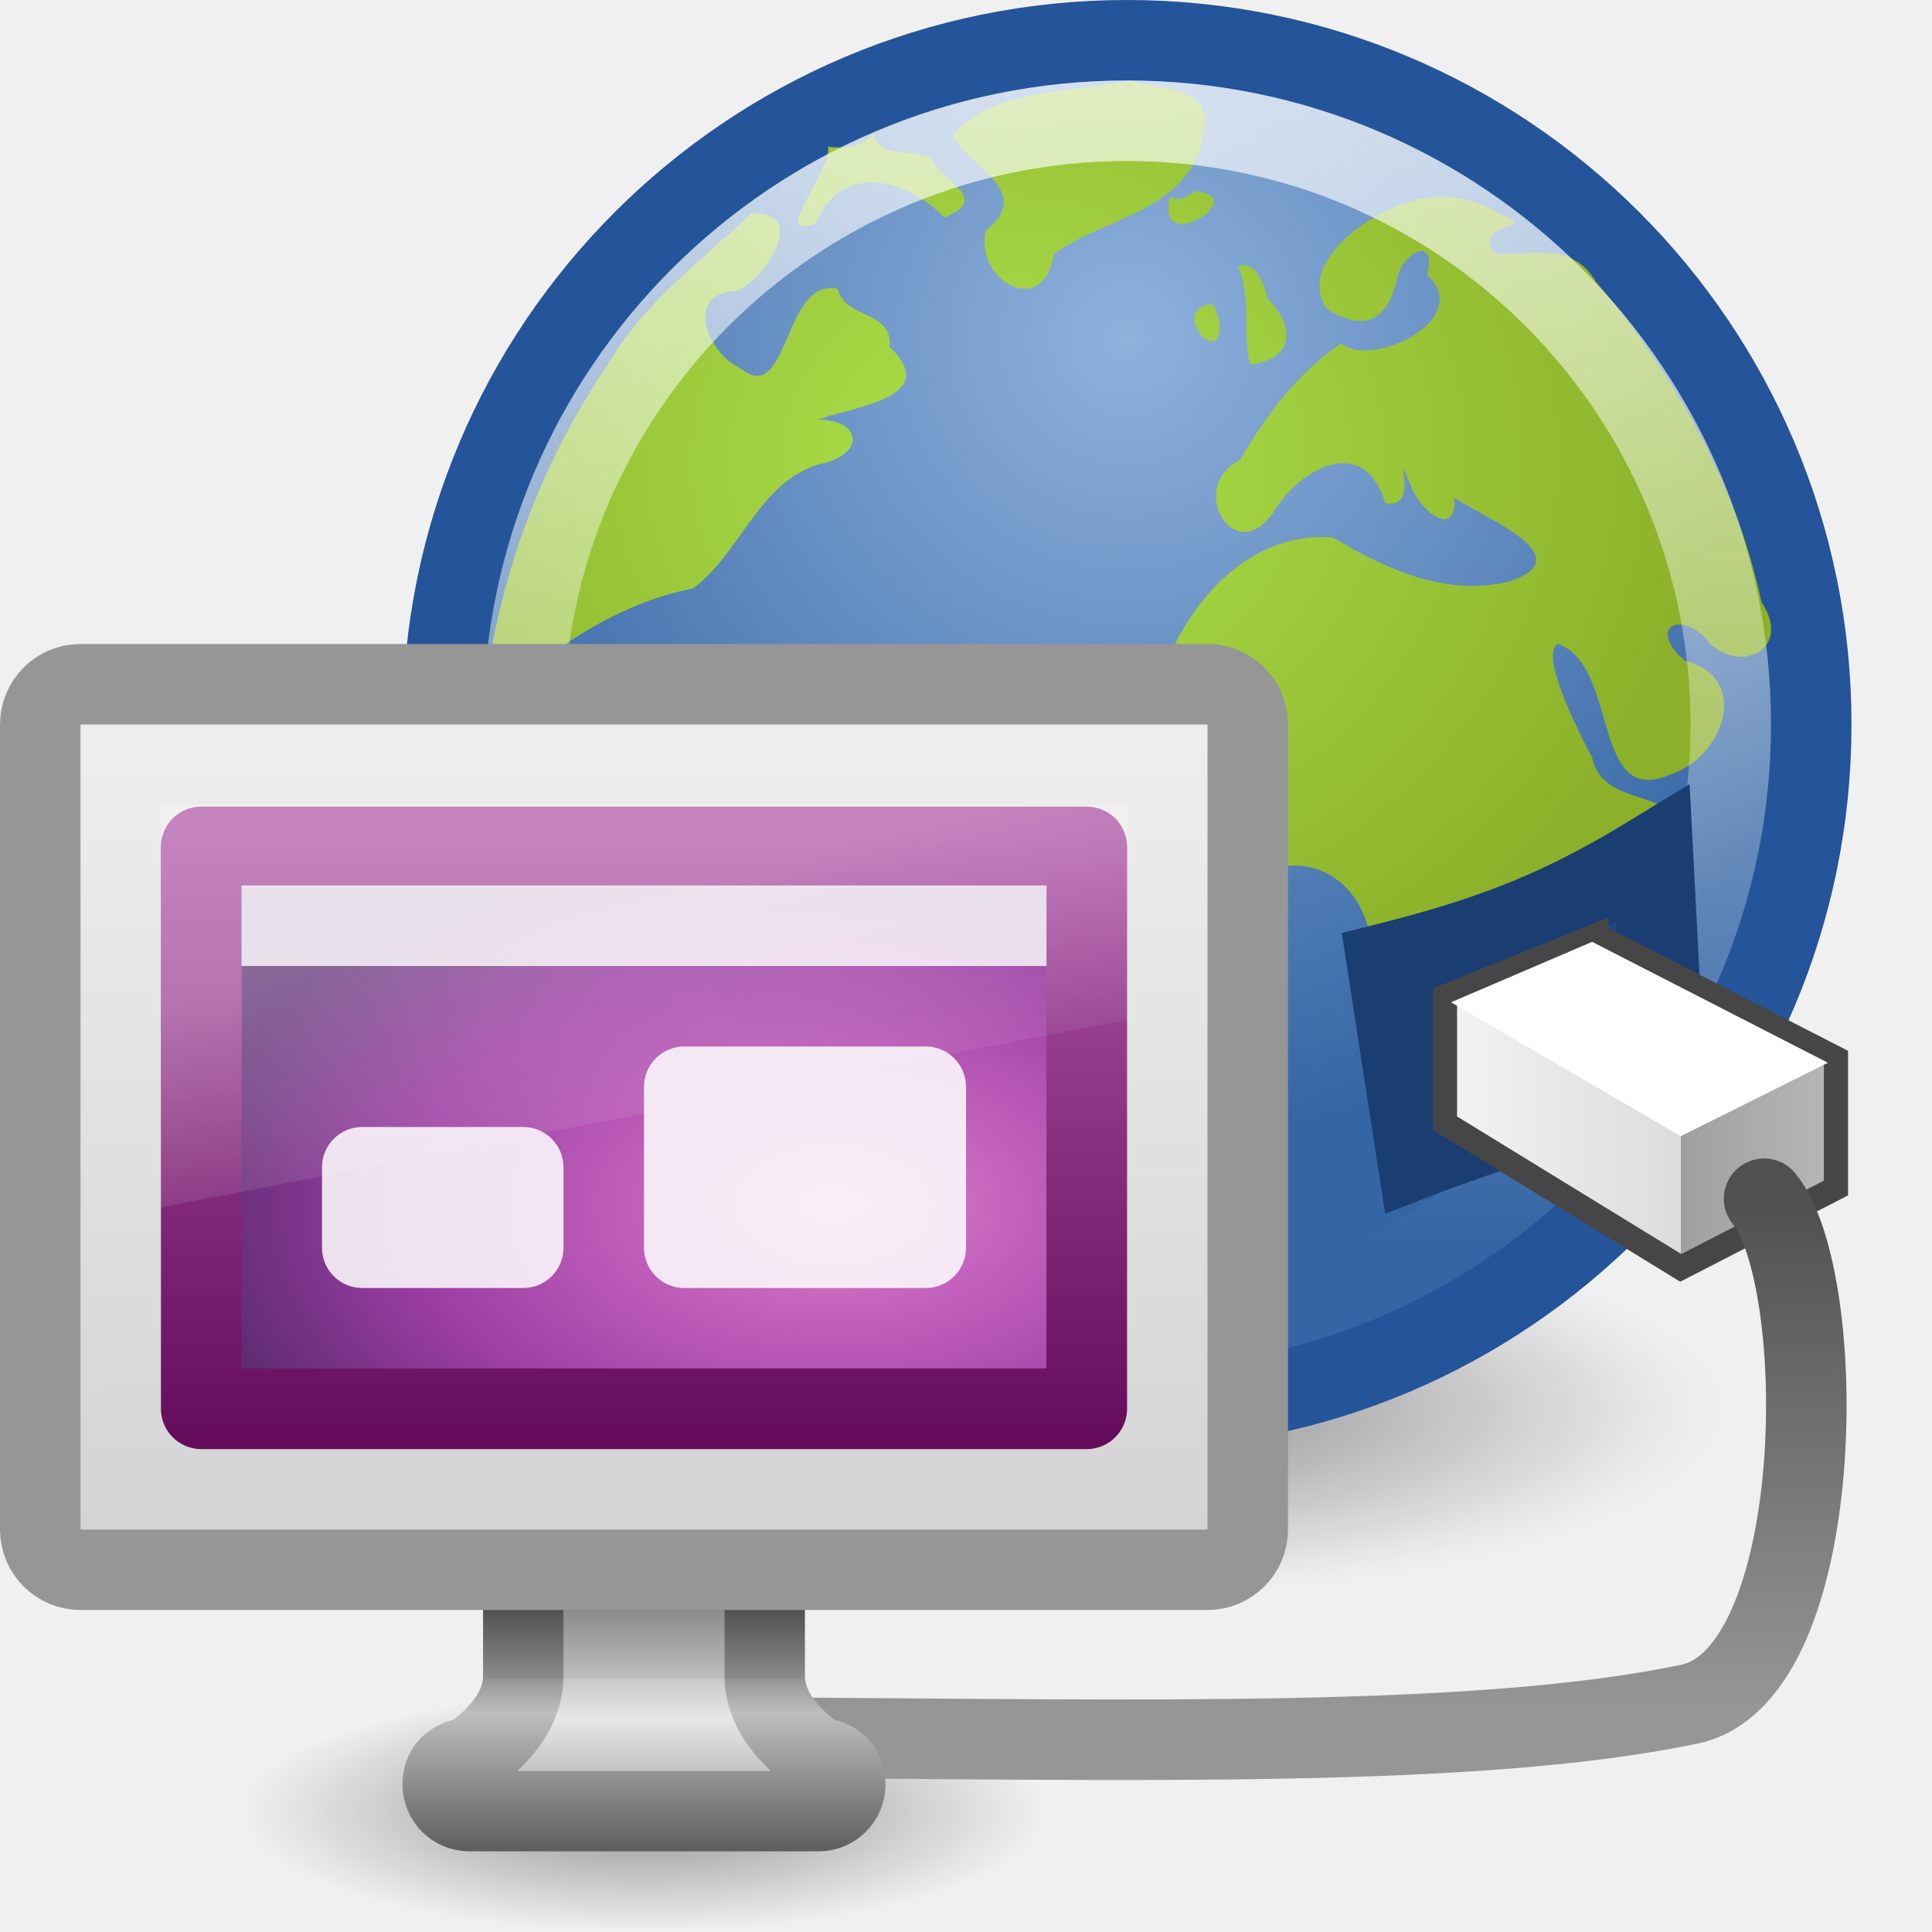
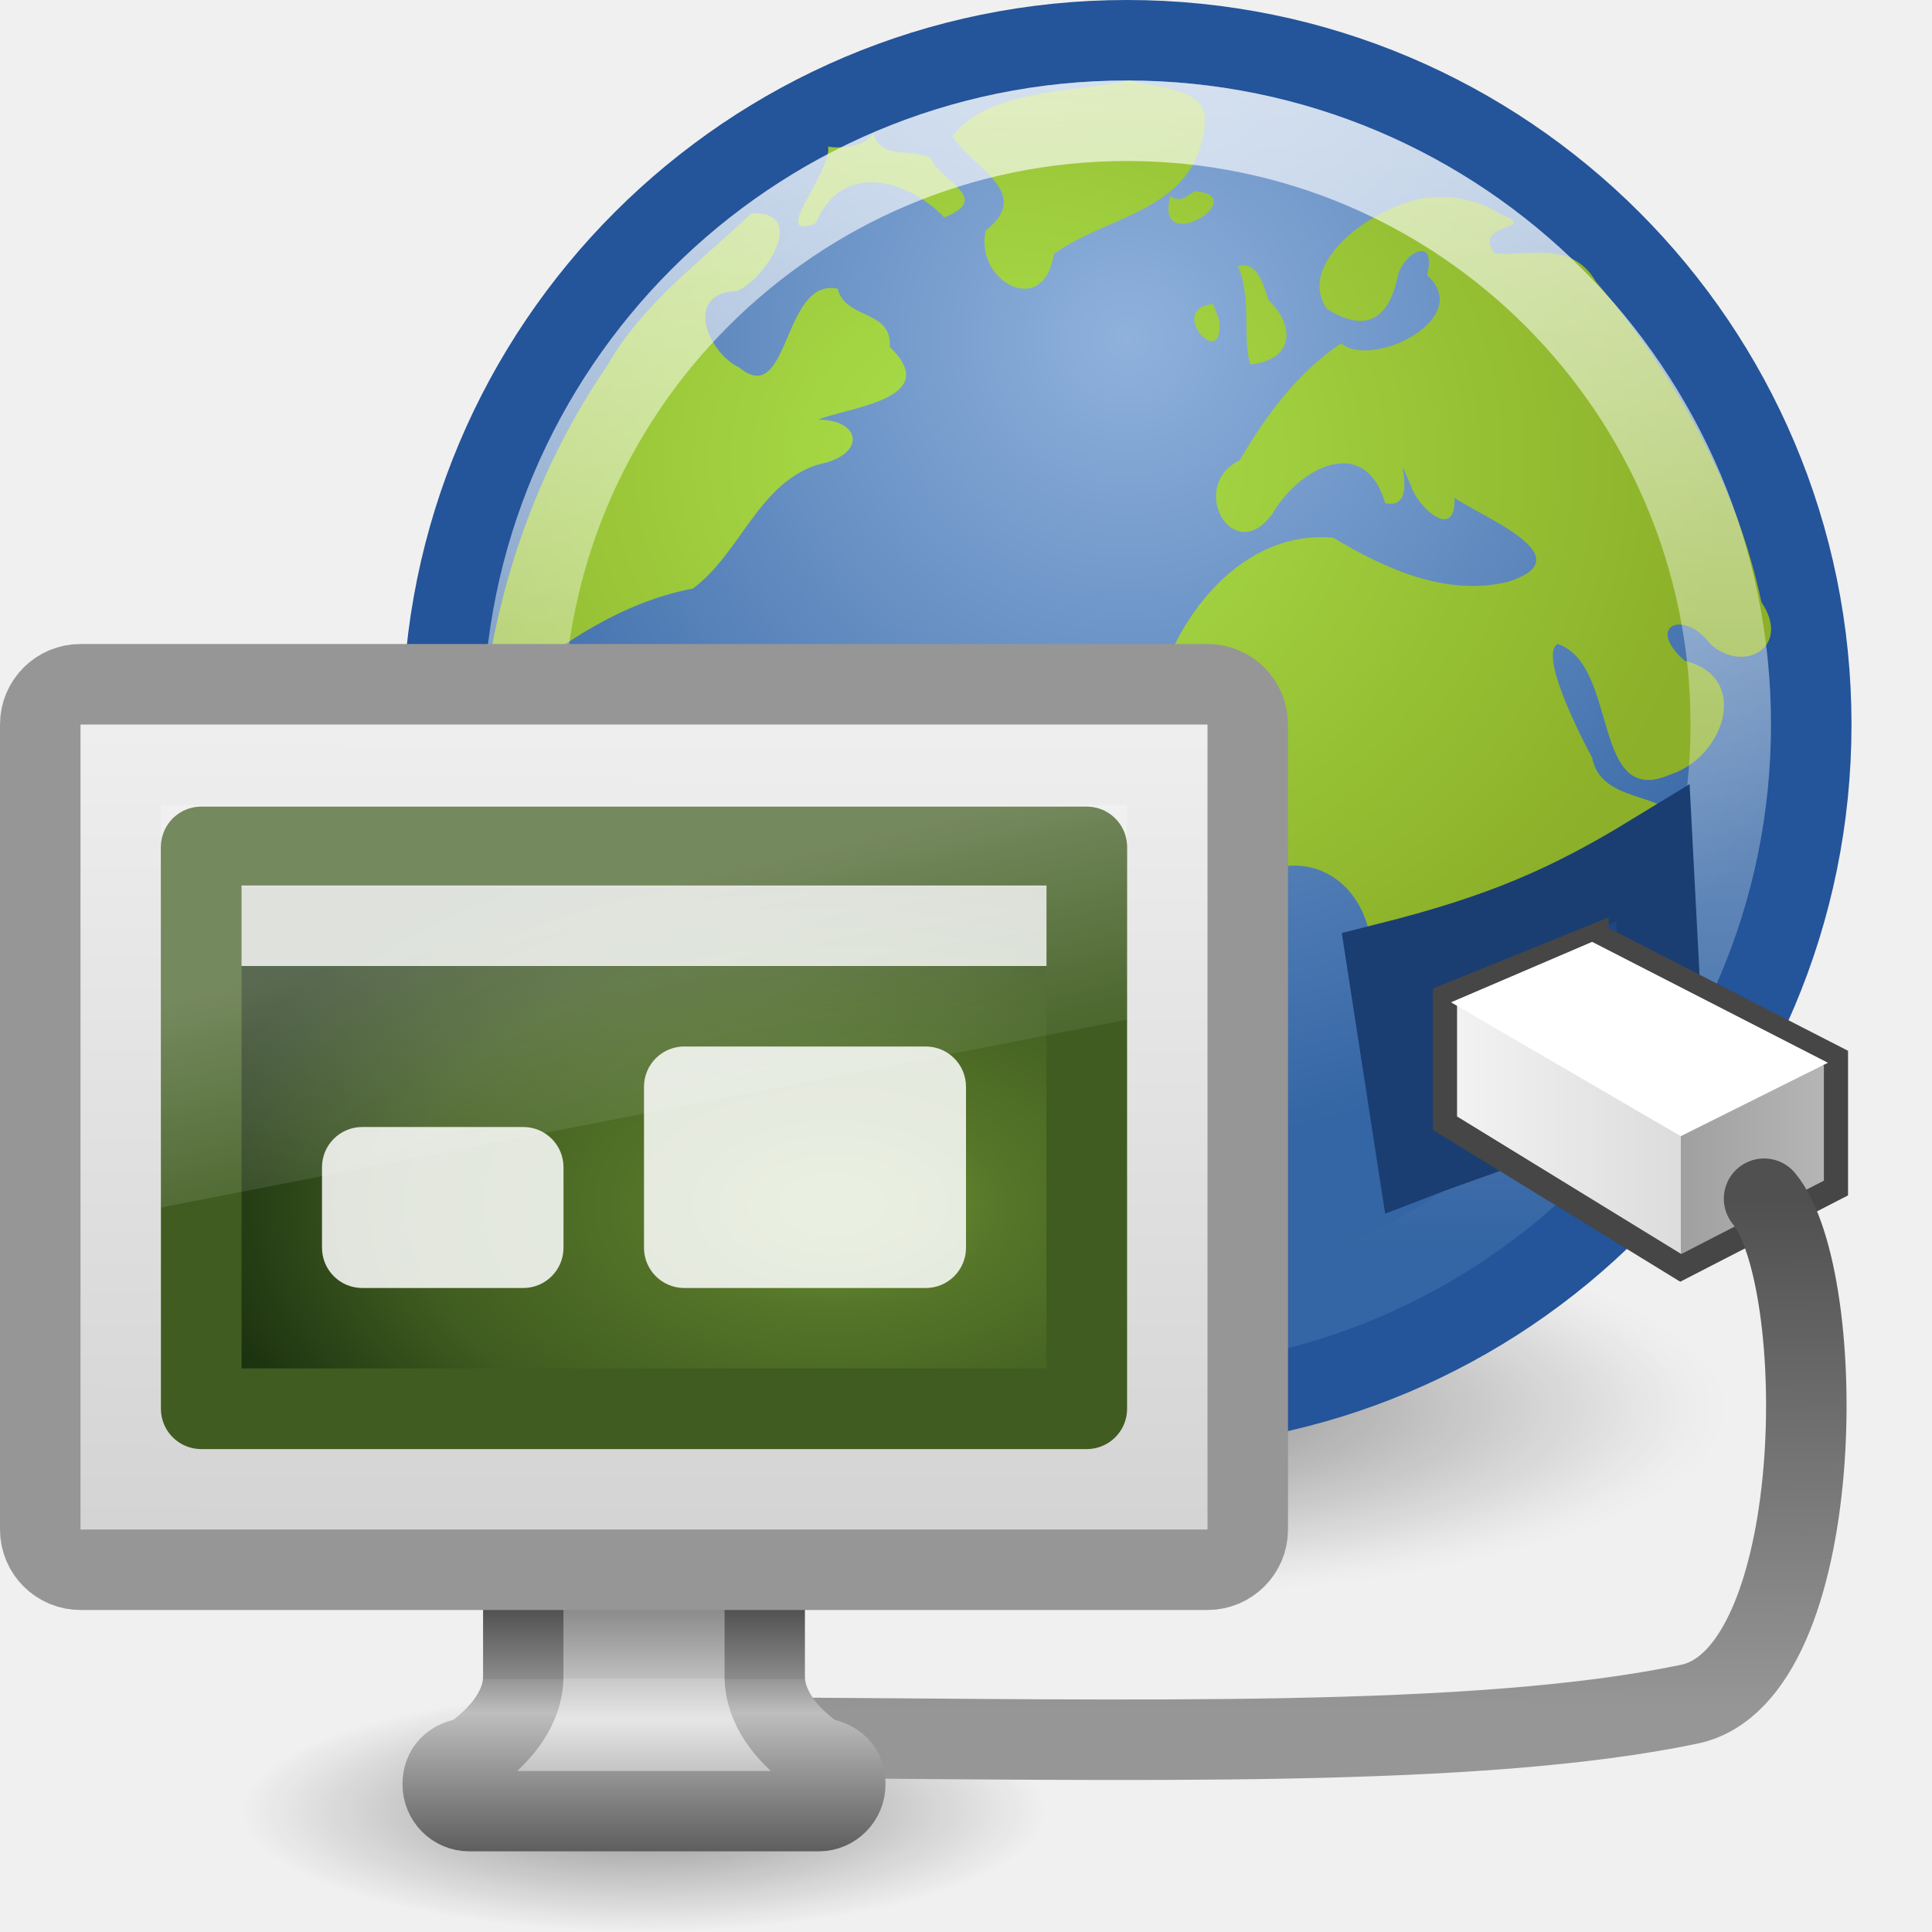
- <svg xmlns="http://www.w3.org/2000/svg" xmlns:xlink="http://www.w3.org/1999/xlink" version="1.1" width="24" height="24" id="svg7324">
+ <svg xmlns="http://www.w3.org/2000/svg" xmlns:xlink="http://www.w3.org/1999/xlink" id="svg7324" height="24" width="24" version="1.1">
  <defs id="defs7326">
-     <linearGradient id="linearGradient3256">
-       <stop id="stop3258" style="stop-color:#787878;stop-opacity:1" offset="0" />
-       <stop id="stop3260" style="stop-color:#bebebe;stop-opacity:1" offset="0.344" />
-       <stop id="stop3262" style="stop-color:#c8c8c8;stop-opacity:1" offset="0.344" />
-       <stop id="stop3264" style="stop-color:#e6e6e6;stop-opacity:1" offset="0.49" />
-       <stop id="stop3266" style="stop-color:#8c8c8c;stop-opacity:1" offset="1" />
+     <filter id="filter14190" color-interpolation-filters="sRGB">
+       <feGaussianBlur id="feGaussianBlur14192" stdDeviation="0.789" />
+     </filter>
+     <linearGradient id="linearGradient10691">
+       <stop id="stop10693" offset="0" />
+       <stop id="stop10695" style="stop-opacity:0" offset="1" />
    </linearGradient>
-     <linearGradient id="linearGradient3244">
-       <stop id="stop3246" style="stop-color:#3c3c3c;stop-opacity:1" offset="0" />
-       <stop id="stop3248" style="stop-color:#8c8c8c;stop-opacity:1" offset="0.348" />
-       <stop id="stop3250" style="stop-color:#969696;stop-opacity:1" offset="0.348" />
-       <stop id="stop3252" style="stop-color:#bebebe;stop-opacity:1" offset="0.473" />
-       <stop id="stop3254" style="stop-color:#5a5a5a;stop-opacity:1" offset="1" />
+     <radialGradient id="radialGradient4496" gradientUnits="userSpaceOnUse" cy="11.03" cx="26.443" gradientTransform="matrix(1.0126 -.012111 .01021 .81157 -.15403 3.7384)" r="15.5">
+       <stop id="stop8920" style="stop-color:#abe14b" offset="0" />
+       <stop id="stop8922" style="stop-color:#8cb029" offset="1" />
+     </radialGradient>
+     <linearGradient id="linearGradient2951" y2="29.439" gradientUnits="userSpaceOnUse" x2="46.164" gradientTransform="matrix(.49204 0 0 .52094 .099661 -.42134)" y1="41.508" x1="46.224">
+       <stop id="stop3698" style="stop-color:#969696" offset="0" />
+       <stop id="stop3700" style="stop-color:#505050" offset="1" />
    </linearGradient>
-     <linearGradient id="linearGradient3696">
-       <stop id="stop3698" style="stop-color:#969696;stop-opacity:1" offset="0" />
-       <stop id="stop3700" style="stop-color:#505050;stop-opacity:1" offset="1" />
+     <linearGradient id="linearGradient2954" y2="29.457" gradientUnits="userSpaceOnUse" x2="147.19" gradientTransform="matrix(.51755 0 0 .53807 -52.797 -1.6287)" y1="29.457" x1="136.31">
+       <stop id="stop3857" style="stop-color:#f5f5f5" offset="0" />
+       <stop id="stop3859" style="stop-color:#dcdcdc" offset=".556" />
+       <stop id="stop3861" style="stop-color:#a0a0a0" offset=".556" />
+       <stop id="stop3863" style="stop-color:#bebebe" offset="1" />
    </linearGradient>
-     <linearGradient id="linearGradient3855">
-       <stop id="stop3857" style="stop-color:#f5f5f5;stop-opacity:1" offset="0" />
-       <stop id="stop3859" style="stop-color:#dcdcdc;stop-opacity:1" offset="0.556" />
-       <stop id="stop3861" style="stop-color:#a0a0a0;stop-opacity:1" offset="0.556" />
-       <stop id="stop3863" style="stop-color:#bebebe;stop-opacity:1" offset="1" />
+     <linearGradient id="linearGradient2963" y2="31.525" gradientUnits="userSpaceOnUse" x2="29.5" gradientTransform="matrix(0.5 0 0 0.5 -0.75 -0.25)" y1="-1.773" x1="29.5">
+       <stop id="stop6604" style="stop-color:#fff" offset="0" />
+       <stop id="stop6606" style="stop-color:#fff;stop-opacity:0" offset="1" />
    </linearGradient>
-     <linearGradient id="linearGradient8918">
-       <stop id="stop8920" style="stop-color:#abe14b;stop-opacity:1" offset="0" />
-       <stop id="stop8922" style="stop-color:#8cb029;stop-opacity:1" offset="1" />
+     <radialGradient id="radialGradient2971" gradientUnits="userSpaceOnUse" cy="-8.726" cx="62.2" gradientTransform="matrix(1.0308 0 0 1.0308 -50.114 13.205)" r="9.755">
+       <stop id="stop8649" style="stop-color:#8fb1dc" offset="0" />
+       <stop id="stop8651" style="stop-color:#3465a4" offset="1" />
+     </radialGradient>
+     <radialGradient id="radialGradient2974" xlink:href="#linearGradient10691" gradientUnits="userSpaceOnUse" cy="31.564" cx="16.537" r="16.336" />
+     <radialGradient id="radialGradient2890" xlink:href="#linearGradient10691" gradientUnits="userSpaceOnUse" cy="73.616" cx="6.703" gradientTransform="matrix(.69171 0 0 .20751 3.3636 7.2237)" r="7.228" />
+     <linearGradient id="linearGradient2892" y2="96.245" gradientUnits="userSpaceOnUse" x2="321.58" gradientTransform="matrix(.29313 0 0 .33348 -85.812 -9.0129)" y1="86.05" x1="321.58">
+       <stop id="stop3258" style="stop-color:#787878" offset="0" />
+       <stop id="stop3260" style="stop-color:#bebebe" offset=".344" />
+       <stop id="stop3262" style="stop-color:#c8c8c8" offset=".344" />
+       <stop id="stop3264" style="stop-color:#e6e6e6" offset=".49" />
+       <stop id="stop3266" style="stop-color:#8c8c8c" offset="1" />
    </linearGradient>
-     <filter color-interpolation-filters="sRGB" id="filter14190">
-       <feGaussianBlur stdDeviation="0.789" id="feGaussianBlur14192" />
-     </filter>
-     <linearGradient id="linearGradient6602">
-       <stop id="stop6604" style="stop-color:white;stop-opacity:1" offset="0" />
-       <stop id="stop6606" style="stop-color:white;stop-opacity:0" offset="1" />
+     <linearGradient id="linearGradient2894" y2="40.186" gradientUnits="userSpaceOnUse" x2="22.452" gradientTransform="matrix(.29419 0 0 .33343 .93945 9.6634)" y1="30.05" x1="22.452">
+       <stop id="stop3246" style="stop-color:#3c3c3c" offset="0" />
+       <stop id="stop3248" style="stop-color:#8c8c8c" offset=".348" />
+       <stop id="stop3250" style="stop-color:#969696" offset=".348" />
+       <stop id="stop3252" style="stop-color:#bebebe" offset=".473" />
+       <stop id="stop3254" style="stop-color:#5a5a5a" offset="1" />
    </linearGradient>
-     <linearGradient id="linearGradient6592">
-       <stop id="stop6594" style="stop-color:white;stop-opacity:0.275" offset="0" />
-       <stop id="stop6596" style="stop-color:white;stop-opacity:0" offset="1" />
+     <linearGradient id="linearGradient2896" y2="31.983" gradientUnits="userSpaceOnUse" x2="20.104" gradientTransform="matrix(.31967 0 0 .35521 .32787 8.3167)" y1="-0" x1="20.147">
+       <stop id="stop6546" style="stop-color:#f0f0f0" offset="0" />
+       <stop id="stop6548" style="stop-color:#d2d2d2" offset="1" />
    </linearGradient>
-     <linearGradient id="linearGradient6544">
-       <stop id="stop6546" style="stop-color:#f0f0f0;stop-opacity:1" offset="0" />
-       <stop id="stop6548" style="stop-color:#d2d2d2;stop-opacity:1" offset="1" />
+     <linearGradient id="linearGradient2902" y2="19.812" gradientUnits="userSpaceOnUse" x2="15.25" gradientTransform="matrix(.28571 0 0 .33333 1.1428 9)" y1="8.438" x1="12.938">
+       <stop id="stop6594" style="stop-color:#fff;stop-opacity:.275" offset="0" />
+       <stop id="stop6596" style="stop-color:#fff;stop-opacity:0" offset="1" />
    </linearGradient>
-     <linearGradient id="linearGradient10691">
-       <stop id="stop10693" style="stop-color:black;stop-opacity:1" offset="0" />
-       <stop id="stop10695" style="stop-color:black;stop-opacity:0" offset="1" />
+     <radialGradient id="radialGradient2795" gradientUnits="userSpaceOnUse" cy="-2.064" cx="26.617" gradientTransform="matrix(0 -.20705 .34736 0 11.065 20.474)" r="23">
+       <stop id="stop2749" style="stop-color:#739D38" offset="0" />
+       <stop id="stop2751" style="stop-color:#567629" offset=".262" />
+       <stop id="stop2829" style="stop-color:#405C20" offset=".661" />
+       <stop id="stop2831" style="stop-color:#1C3210" offset="1" />
+     </radialGradient>
+     <linearGradient id="linearGradient2797" y2="2.877" gradientUnits="userSpaceOnUse" x2="10.014" gradientTransform="matrix(.23812 0 0 .17554 2.3744 9.9332)" y1="44.96" x1="10.014">
+       <stop id="stop2759" style="stop-color:#405C20" offset="0" />
+       <stop id="stop2761" style="stop-color:#405C20" offset="1" />
    </linearGradient>
-     <linearGradient id="linearGradient8647">
-       <stop id="stop8649" style="stop-color:#8fb1dc;stop-opacity:1" offset="0" />
-       <stop id="stop8651" style="stop-color:#3465a4;stop-opacity:1" offset="1" />
-     </linearGradient>
-     <radialGradient cx="26.443" cy="11.03" r="15.5" fx="26.443" fy="11.03" id="radialGradient4496" xlink:href="#linearGradient8918" gradientUnits="userSpaceOnUse" gradientTransform="matrix(1.012613,-0.01211102,0.01021048,0.8115686,-0.1540278,3.73838)" />
-     <linearGradient x1="46.224" y1="41.508" x2="46.164" y2="29.439" id="linearGradient2951" xlink:href="#linearGradient3696" gradientUnits="userSpaceOnUse" gradientTransform="matrix(0.4920432,0,0,0.5209395,0.09966063,-0.4213395)" />
-     <linearGradient x1="136.311" y1="29.457" x2="147.194" y2="29.457" id="linearGradient2954" xlink:href="#linearGradient3855" gradientUnits="userSpaceOnUse" gradientTransform="matrix(0.5175481,0,0,0.5380669,-52.79706,-1.62869)" />
-     <linearGradient x1="29.5" y1="-1.773" x2="29.5" y2="31.525" id="linearGradient2963" xlink:href="#linearGradient6602" gradientUnits="userSpaceOnUse" gradientTransform="matrix(0.5,0,0,0.5,-0.7499998,-0.2499998)" />
-     <radialGradient cx="62.2" cy="-8.726" r="9.755" fx="62.2" fy="-8.726" id="radialGradient2971" xlink:href="#linearGradient8647" gradientUnits="userSpaceOnUse" gradientTransform="matrix(1.030763,0,0,1.030763,-50.11386,13.20482)" />
-     <radialGradient cx="16.537" cy="31.564" r="16.336" fx="16.537" fy="31.564" id="radialGradient2974" xlink:href="#linearGradient10691" gradientUnits="userSpaceOnUse" />
-     <radialGradient cx="6.703" cy="73.616" r="7.228" fx="6.703" fy="73.616" id="radialGradient2890" xlink:href="#linearGradient10691" gradientUnits="userSpaceOnUse" gradientTransform="matrix(0.6917145,0,0,0.2075143,3.363635,7.223685)" />
-     <linearGradient x1="321.578" y1="86.05" x2="321.578" y2="96.245" id="linearGradient2892" xlink:href="#linearGradient3256" gradientUnits="userSpaceOnUse" gradientTransform="matrix(0.2931329,0,0,0.3334773,-85.81171,-9.012929)" />
-     <linearGradient x1="22.452" y1="30.05" x2="22.452" y2="40.186" id="linearGradient2894" xlink:href="#linearGradient3244" gradientUnits="userSpaceOnUse" gradientTransform="matrix(0.2941894,0,0,0.3334293,0.9394467,9.663393)" />
-     <linearGradient x1="20.147" y1="-0" x2="20.104" y2="31.983" id="linearGradient2896" xlink:href="#linearGradient6544" gradientUnits="userSpaceOnUse" gradientTransform="matrix(0.319668,0,0,0.35521,0.3278708,8.31673)" />
-     <linearGradient x1="12.938" y1="8.438" x2="15.25" y2="19.812" id="linearGradient2902" xlink:href="#linearGradient6592" gradientUnits="userSpaceOnUse" gradientTransform="matrix(0.2857143,0,0,0.3333333,1.142847,9)" />
-     <linearGradient y2="2.876" x2="10.014" y1="44.96" x1="10.014" gradientTransform="matrix(0.343456,0,0,0.245942,3.320615,12.67466)" gradientUnits="userSpaceOnUse" id="linearGradient3042" xlink:href="#linearGradient3332-412-419-652-471" />
-     <radialGradient r="23" fy="-2.064" fx="26.617" cy="-2.064" cx="26.617" gradientTransform="matrix(0,-0.2900922,0.5010276,0,15.85569,27.44342)" gradientUnits="userSpaceOnUse" id="radialGradient3040" xlink:href="#linearGradient3242-593-605-251-305" />
-     <linearGradient id="linearGradient3332-412-419-652-471">
-       <stop offset="0" style="stop-color:#650d5c;stop-opacity:1" id="stop2759" />
-       <stop offset="1" style="stop-color:#ad53a5;stop-opacity:1" id="stop2761" />
-     </linearGradient>
-     <linearGradient id="linearGradient3242-593-605-251-305">
-       <stop offset="0" style="stop-color:#d78ec1;stop-opacity:1" id="stop2749" />
-       <stop offset="0.262" style="stop-color:#c564be;stop-opacity:1" id="stop2751" />
-       <stop offset="0.661" style="stop-color:#9d3ea4;stop-opacity:1" id="stop2829" />
-       <stop offset="1" style="stop-color:#5e2c73;stop-opacity:1" id="stop2831" />
-     </linearGradient>
-     <radialGradient gradientTransform="matrix(0.8300574,0,0,0.2075143,6.436362,14.22368)" gradientUnits="userSpaceOnUse" xlink:href="#linearGradient10691" id="radialGradient2968" fy="73.616" fx="6.703" r="7.228" cy="73.616" cx="6.703" />
-     <linearGradient gradientTransform="matrix(0.4118245,0,0,0.5128207,2.116214,9.756886)" gradientUnits="userSpaceOnUse" xlink:href="#linearGradient3257" id="linearGradient2939" y2="40.186" x2="22.452" y1="30.05" x1="22.452" />
-     <linearGradient gradientTransform="matrix(0.4103456,0,0,0.5128945,-119.3234,-18.96766)" gradientUnits="userSpaceOnUse" xlink:href="#linearGradient3269" id="linearGradient2937" y2="96.245" x2="321.578" y1="86.05" x1="321.578" />
-     <linearGradient gradientTransform="matrix(0.4262248,0,0,0.4520862,1.270488,11.26702)" gradientUnits="userSpaceOnUse" xlink:href="#linearGradient6544" id="linearGradient2931" y2="31.983" x2="20.104" y1="-0" x1="20.147" />
-     <linearGradient gradientTransform="matrix(0.4047619,0,0,0.4666666,1.785714,11.43362)" gradientUnits="userSpaceOnUse" xlink:href="#linearGradient6592" id="linearGradient2915" y2="19.812" x2="15.25" y1="8.438" x1="12.938" />
-     <linearGradient id="linearGradient3257">
-       <stop offset="0" style="stop-color:#3c3c3c;stop-opacity:1" id="stop3259" />
-       <stop offset="0.348" style="stop-color:#8c8c8c;stop-opacity:1" id="stop3261" />
-       <stop offset="0.366" style="stop-color:#969696;stop-opacity:1" id="stop3263" />
-       <stop offset="0.494" style="stop-color:#bebebe;stop-opacity:1" id="stop3265" />
-       <stop offset="1" style="stop-color:#5a5a5a;stop-opacity:1" id="stop3267" />
-     </linearGradient>
-     <linearGradient id="linearGradient3269">
-       <stop offset="0" style="stop-color:#787878;stop-opacity:1" id="stop3271" />
-       <stop offset="0.344" style="stop-color:#bebebe;stop-opacity:1" id="stop3273" />
-       <stop offset="0.373" style="stop-color:#c8c8c8;stop-opacity:1" id="stop3275" />
-       <stop offset="0.49" style="stop-color:#e6e6e6;stop-opacity:1" id="stop3277" />
-       <stop offset="1" style="stop-color:#8c8c8c;stop-opacity:1" id="stop3279" />
-     </linearGradient>
-     <radialGradient xlink:href="#linearGradient10691" id="radialGradient2776" gradientUnits="userSpaceOnUse" cx="16.537" cy="31.564" fx="16.537" fy="31.564" r="16.336" />
-     <radialGradient xlink:href="#linearGradient8647" id="radialGradient2778" gradientUnits="userSpaceOnUse" gradientTransform="matrix(1.030763,0,0,1.030763,-50.11386,13.20482)" cx="62.2" cy="-8.726" fx="62.2" fy="-8.726" r="9.755" />
-     <radialGradient xlink:href="#linearGradient8918" id="radialGradient2780" gradientUnits="userSpaceOnUse" gradientTransform="matrix(1.012613,-1.211102e-2,1.021048e-2,0.8115686,-0.1540278,3.73838)" cx="26.443" cy="11.03" fx="26.443" fy="11.03" r="15.5" />
-     <linearGradient xlink:href="#linearGradient6602" id="linearGradient2782" gradientUnits="userSpaceOnUse" gradientTransform="matrix(0.5,0,0,0.5,-0.7499998,-0.2499998)" x1="29.5" y1="-1.773" x2="29.5" y2="31.525" />
-     <linearGradient xlink:href="#linearGradient3855" id="linearGradient2784" gradientUnits="userSpaceOnUse" gradientTransform="matrix(0.5175481,0,0,0.5380669,-52.79706,-1.62869)" x1="136.311" y1="29.457" x2="147.194" y2="29.457" />
-     <linearGradient xlink:href="#linearGradient3696" id="linearGradient2786" gradientUnits="userSpaceOnUse" gradientTransform="matrix(0.4920432,0,0,0.5209395,9.966063e-2,-0.4213395)" x1="46.224" y1="41.508" x2="46.164" y2="29.439" />
-     <linearGradient xlink:href="#linearGradient6592" id="linearGradient2789" gradientUnits="userSpaceOnUse" gradientTransform="matrix(0.4047619,0,0,0.4666666,-34.11077,6.206834)" x1="12.938" y1="8.438" x2="15.25" y2="19.812" />
-     <radialGradient xlink:href="#linearGradient3242-593-605-251-305" id="radialGradient2795" gradientUnits="userSpaceOnUse" gradientTransform="matrix(0,-0.207053,0.3473638,0,11.06505,20.47443)" cx="26.617" cy="-2.064" fx="26.617" fy="-2.064" r="23" />
-     <linearGradient xlink:href="#linearGradient3332-412-419-652-471" id="linearGradient2797" gradientUnits="userSpaceOnUse" gradientTransform="matrix(0.238119,0,0,0.1755409,2.374448,9.933242)" x1="10.014" y1="44.96" x2="10.014" y2="2.876" />
-     <linearGradient xlink:href="#linearGradient6544" id="linearGradient2800" gradientUnits="userSpaceOnUse" gradientTransform="matrix(0.4262248,0,0,0.4520862,-34.62599,6.040236)" x1="20.147" y1="-0" x2="20.104" y2="31.983" />
-     <linearGradient xlink:href="#linearGradient3269" id="linearGradient2803" gradientUnits="userSpaceOnUse" gradientTransform="matrix(0.4103456,0,0,0.5128945,-155.2199,-24.19445)" x1="321.578" y1="86.05" x2="321.578" y2="96.245" />
-     <linearGradient xlink:href="#linearGradient3257" id="linearGradient2805" gradientUnits="userSpaceOnUse" gradientTransform="matrix(0.4118245,0,0,0.5128207,-33.78027,4.530098)" x1="22.452" y1="30.05" x2="22.452" y2="40.186" />
-     <linearGradient xlink:href="#linearGradient3696" id="linearGradient2809" gradientUnits="userSpaceOnUse" gradientTransform="matrix(0.4920432,0,0,0.5209395,-35.79682,-5.648127)" x1="46.224" y1="41.508" x2="46.164" y2="29.439" />
-     <linearGradient xlink:href="#linearGradient3855" id="linearGradient2812" gradientUnits="userSpaceOnUse" gradientTransform="matrix(0.5175481,0,0,0.5380669,-88.69354,-6.855478)" x1="136.311" y1="29.457" x2="147.194" y2="29.457" />
-     <linearGradient xlink:href="#linearGradient6602" id="linearGradient2816" gradientUnits="userSpaceOnUse" gradientTransform="matrix(0.5,0,0,0.5,-36.64648,-5.476788)" x1="29.5" y1="-1.773" x2="29.5" y2="31.525" />
-     <radialGradient xlink:href="#linearGradient10691" id="radialGradient2821" gradientUnits="userSpaceOnUse" gradientTransform="matrix(0.8300574,0,0,0.2075143,-29.46012,8.996897)" cx="6.703" cy="73.616" fx="6.703" fy="73.616" r="7.228" />
-     <radialGradient xlink:href="#linearGradient8647" id="radialGradient2824" gradientUnits="userSpaceOnUse" gradientTransform="matrix(1.030763,0,0,1.030763,-86.01034,7.978029)" cx="62.2" cy="-8.726" fx="62.2" fy="-8.726" r="9.755" />
  </defs>
-   <path d="m 32.872,31.564 a 16.336,16.336 0 1 1 -32.671,0 16.336,16.336 0 1 1 32.671,0 z" transform="matrix(0.438861,0,0,0.1371201,6.742706,13.17196)" id="path7005" style="opacity:0.4;fill:url(#radialGradient2974);fill-opacity:1;fill-rule:nonzero;stroke:none;filter:url(#filter14190)" />
-   <path d="M 22.5,9 C 22.5,13.694 18.694,17.5 14,17.5 9.306,17.5 5.5,13.694 5.5,9 5.5,4.305 9.306,0.5 14,0.5 c 4.694,0 8.5,3.805 8.5,8.5 l 0,0 z" id="path6495" style="fill:url(#radialGradient2971);fill-opacity:1;fill-rule:nonzero;stroke:#24549a;stroke-width:1;stroke-miterlimit:4;stroke-opacity:1;stroke-dasharray:none" />
-   <path d="M 13,22.5 C 13,23.328 10.761,24 8,24 5.239,24 3,23.328 3,22.5 3,21.672 5.239,21 8,21 10.761,21 13,21.672 13,22.5 l 0,0 z" id="path2589" style="opacity:0.4;fill:url(#radialGradient2890);fill-opacity:1;fill-rule:nonzero;stroke:none;stroke-width:0.8;marker:none;visibility:visible;display:inline;overflow:visible" />
-   <g transform="matrix(0.5758686,0,0,0.6169933,-2.999922,-1.917175)" id="g7013">
-     <path d="m 29.589,4.728 c -1.242,0.244 -3.044,0.168 -3.831,1.117 0.389,0.627 1.769,1.129 0.715,1.905 -0.246,1.022 1.255,1.789 1.468,0.472 1.167,-0.795 3.075,-0.848 3.255,-2.602 0.119,-0.781 -1.112,-0.737 -1.605,-0.892 z m 0.867,2.319 c -0.366,1.283 1.811,0.004 0.523,-0.09 -0.149,0.096 -0.35,0.247 -0.523,0.09 z M 24.05,5.792 c -0.253,0.377 -1.054,0.275 -0.978,0.258 0.099,0.5 -1.288,1.935 -0.266,1.551 0.575,-1.284 2.015,-0.86 2.771,-0.117 1.06,-0.387 -0.089,-0.721 -0.281,-1.184 -0.391,-0.231 -1.074,0.052 -1.246,-0.508 z m 12.254,1.282 c -1.104,-0.062 -3.222,1.228 -2.474,2.249 0.829,0.493 1.336,0.223 1.527,-0.644 0.126,-0.5 0.855,-0.844 0.637,-0.03 1.039,0.867 -1.189,1.9 -1.856,1.37 -0.962,0.615 -1.616,1.45 -2.186,2.356 -1.139,0.52 -0.141,2.171 0.709,1.071 0.586,-0.938 1.989,-1.609 2.429,-0.21 0.833,0.171 0.067,-1.408 0.563,-0.331 0.148,0.425 0.966,1.11 0.932,0.223 0.583,0.387 2.82,1.195 1.163,1.69 -1.323,0.304 -2.647,-0.248 -3.777,-0.886 -2.094,-0.177 -3.642,1.826 -3.952,3.686 -0.266,1.325 0.568,3.544 2.247,3.134 1.266,-0.636 2.48,0.191 2.531,1.524 0.203,0.797 1.113,0.631 1.715,0.906 1.125,0.331 2.25,0.662 3.375,0.993 -0.627,-1.585 0.972,-2.793 1.468,-4.159 0.289,-1.1 -1.571,-0.567 -1.799,-1.652 -0.339,-0.592 -1.126,-2.076 -0.748,-2.293 1.335,0.414 0.716,3.33 2.429,2.631 1.173,-0.35 1.747,-1.966 0.315,-2.291 -0.872,-0.718 -0.004,-1.042 0.552,-0.338 0.72,0.604 1.759,0.068 1.103,-0.844 C 42.655,12.812 41.304,10.609 39.635,8.78 39.1,7.922 38.134,8.281 37.449,8.206 36.94,7.562 38.478,7.757 37.57,7.417 37.19,7.192 36.747,7.068 36.304,7.074 z m -14.884,0.327 c -1.092,0.975 -2.342,1.804 -3.117,3.075 -1.473,2.006 -2.386,4.397 -2.674,6.854 1.35,-1.041 2.804,-2.068 4.526,-2.373 1.029,-0.706 1.413,-2.131 2.717,-2.5 1.04,-0.196 0.914,-0.906 -0.016,-0.899 0.619,-0.248 2.724,-0.41 1.546,-1.465 0.059,-0.759 -0.95,-0.54 -1.124,-1.172 -1.194,-0.238 -1.034,2.432 -2.123,1.584 -0.67,-0.288 -1.221,-1.499 -0.044,-1.541 0.566,-0.204 1.579,-1.598 0.31,-1.562 z m 10.491,1.064 c 0.306,0.614 0.093,1.465 0.268,1.978 0.913,-0.078 1.004,-0.749 0.39,-1.297 -0.103,-0.291 -0.226,-0.789 -0.657,-0.681 z m -0.532,0.764 c -1.047,0.088 0.272,1.422 0.125,0.305 l -0.059,-0.14 -0.067,-0.165 z" id="path7015" style="fill:url(#radialGradient4496);fill-opacity:1;fill-rule:nonzero;stroke:none" />
+   <path id="path7005" style="opacity:.4;filter:url(#filter14190);fill:url(#radialGradient2974)" d="m32.872 31.564a16.336 16.336 0 1 1 -32.671 0 16.336 16.336 0 1 1 32.671 0z" transform="matrix(.43886 0 0 .13712 6.7427 13.172)" />
+   <path id="path6495" style="stroke:#24549a;fill:url(#radialGradient2971)" d="m22.5 9c0 4.694-3.806 8.5-8.5 8.5-4.694 0-8.5-3.806-8.5-8.5 0-4.694 3.806-8.5 8.5-8.5 4.694 0 8.5 3.805 8.5 8.5z" />
+   <path id="path2589" style="opacity:.4;fill:url(#radialGradient2890)" d="m13 22.5c0 0.828-2.239 1.5-5 1.5-2.761 0-5-0.672-5-1.5s2.239-1.5 5-1.5c2.761 0 5 0.672 5 1.5z" />
+   <g id="g7013" transform="matrix(.57587 0 0 .61699 -2.9999 -1.9172)">
+     <path id="path7015" style="fill:url(#radialGradient4496)" d="m29.589 4.728c-1.242 0.244-3.044 0.168-3.831 1.117 0.389 0.627 1.769 1.129 0.715 1.905-0.246 1.022 1.255 1.789 1.468 0.472 1.167-0.795 3.075-0.848 3.255-2.602 0.119-0.781-1.112-0.737-1.605-0.892zm0.867 2.319c-0.366 1.283 1.811 0.004 0.523-0.09-0.149 0.096-0.35 0.247-0.523 0.09zm-6.406-1.255c-0.253 0.377-1.054 0.275-0.978 0.258 0.099 0.5-1.288 1.935-0.266 1.551 0.575-1.284 2.015-0.86 2.771-0.117 1.06-0.387-0.089-0.721-0.281-1.184-0.391-0.231-1.075 0.052-1.246-0.508zm12.254 1.282c-1.104-0.062-3.222 1.228-2.474 2.249 0.829 0.493 1.336 0.223 1.527-0.644 0.126-0.5 0.855-0.844 0.637-0.03 1.039 0.867-1.189 1.9-1.856 1.37-0.962 0.615-1.616 1.45-2.186 2.357-1.139 0.52-0.141 2.171 0.709 1.071 0.586-0.938 1.989-1.609 2.429-0.21 0.833 0.171 0.067-1.408 0.563-0.331 0.148 0.425 0.966 1.11 0.932 0.223 0.583 0.387 2.82 1.195 1.163 1.69-1.323 0.304-2.647-0.248-3.777-0.886-2.094-0.177-3.643 1.826-3.952 3.686-0.266 1.325 0.568 3.544 2.247 3.135 1.266-0.636 2.479 0.191 2.531 1.524 0.203 0.797 1.113 0.631 1.715 0.906 1.125 0.331 2.25 0.662 3.375 0.993-0.627-1.585 0.972-2.793 1.468-4.159 0.289-1.1-1.571-0.567-1.8-1.653-0.339-0.592-1.126-2.076-0.748-2.293 1.335 0.414 0.716 3.33 2.429 2.631 1.173-0.35 1.747-1.966 0.315-2.291-0.872-0.718-0.004-1.042 0.552-0.338 0.72 0.604 1.759 0.068 1.103-0.844-0.549-2.418-1.9-4.621-3.569-6.45-0.535-0.858-1.501-0.499-2.186-0.574-0.509-0.644 1.029-0.449 0.121-0.789-0.38-0.225-0.823-0.348-1.266-0.343zm-14.884 0.327c-1.092 0.975-2.342 1.804-3.117 3.075-1.473 2.006-2.386 4.397-2.674 6.854 1.35-1.041 2.804-2.068 4.526-2.373 1.029-0.706 1.413-2.131 2.717-2.5 1.04-0.196 0.914-0.906-0.016-0.899 0.619-0.248 2.724-0.41 1.546-1.465 0.059-0.759-0.95-0.54-1.124-1.172-1.194-0.238-1.034 2.432-2.123 1.584-0.67-0.288-1.22-1.499-0.044-1.541 0.566-0.204 1.579-1.598 0.31-1.562zm10.491 1.064c0.306 0.614 0.093 1.465 0.268 1.978 0.913-0.078 1.004-0.749 0.39-1.297-0.103-0.291-0.226-0.789-0.657-0.681zm-0.532 0.764c-1.048 0.088 0.272 1.422 0.125 0.305l-0.059-0.14-0.067-0.165z" />
  </g>
-   <path d="M 21.5,9 C 21.5,13.142 18.142,16.5 14,16.5 9.858,16.5 6.5,13.142 6.5,9 6.5,4.858 9.858,1.5 14,1.5 18.142,1.5 21.5,4.858 21.5,9 l 0,0 z" id="path6495-2" style="opacity:0.8;fill:none;stroke:url(#linearGradient2963);stroke-width:1;stroke-miterlimit:4;stroke-dasharray:none" />
-   <path d="m 20.655,12.964 c -0.847,0.718 -2.248,1.112 -3.049,1.422 L 17.232,11.964 c 1.427,-0.359 2.248,-0.716 3.301,-1.359 l 0.123,2.359 z" id="path7111" style="fill:#1e4782;fill-opacity:1;fill-rule:evenodd;stroke:#1a3e72;stroke-width:1px;stroke-linecap:butt;stroke-linejoin:miter;stroke-opacity:1" />
-   <path d="M 19.832,11.619 17.95,12.381 l 0,1.572 2.929,1.797 1.928,-0.992 0,-1.613 -2.975,-1.525 z" id="path8110" style="fill:url(#linearGradient2954);fill-opacity:1;fill-rule:evenodd;stroke:#464646;stroke-width:0.3;stroke-miterlimit:4;stroke-opacity:1;stroke-dasharray:none" />
-   <path d="m 21.914,14.891 c 0.819,0.995 0.8,5.918 -0.928,6.279 -2.636,0.551 -6.851,0.442 -11.495,0.415" id="path7035" style="fill:none;stroke:url(#linearGradient2951);stroke-width:1;stroke-linecap:round;stroke-linejoin:miter;stroke-miterlimit:4;stroke-opacity:1;stroke-dasharray:none" />
-   <path d="m 22.707,13.202 -2.929,-1.502 -1.753,0.751 2.854,1.663 1.828,-0.912 z" id="path8108" style="fill:white;fill-opacity:1;fill-rule:evenodd;stroke:none" />
-   <path d="m 6.5,18.499 c 0,0 0,2.334 0,2.334 -0.006,0.601 -0.671,1 -0.671,1 -0.22,0.029 -0.33,0.149 -0.33,0.333 0,0.185 0.148,0.333 0.33,0.333 l 4.342,0 c 0.181,0 0.33,-0.149 0.33,-0.333 0,-0.185 -0.11,-0.304 -0.33,-0.333 0,0 -0.665,-0.4 -0.671,-1 0,0 0,-2.334 0,-2.334 l -3,0 z" id="path4675" style="fill:url(#linearGradient2892);fill-opacity:1;stroke:url(#linearGradient2894);stroke-width:0.998;stroke-linecap:round;stroke-linejoin:round;stroke-miterlimit:4;stroke-opacity:1;stroke-dasharray:none;stroke-dashoffset:0.5;display:inline;enable-background:new" />
-   <rect width="15" height="11" rx="0.5" ry="0.5" x="0.5" y="8.5" id="rect2722" style="fill:url(#linearGradient2896);fill-opacity:1;stroke:#969696;stroke-width:1;stroke-linecap:round;stroke-linejoin:round;stroke-miterlimit:4;stroke-opacity:1;stroke-dasharray:none;stroke-dashoffset:0.5" />
-   <rect width="11" height="6.979" x="2.5" y="10.521" id="rect2716" style="fill:url(#radialGradient2795);fill-opacity:1;fill-rule:evenodd;stroke:url(#linearGradient2797);stroke-width:1.002;stroke-linecap:round;stroke-linejoin:round;stroke-miterlimit:4;stroke-opacity:1;stroke-dasharray:none;display:inline;enable-background:accumulate;opacity:1;color:#000000;marker:none;marker-start:none;marker-mid:none;marker-end:none;stroke-dashoffset:0;visibility:visible;overflow:visible" />
-   <rect width="10" height="1" x="3" y="11" id="rect4934" style="opacity:0.8;fill:white;fill-opacity:1;stroke:none" />
-   <rect width="3" height="2" rx="0.5" ry="0.5" x="4" y="14" id="rect4936" style="opacity:0.85;fill:white;fill-opacity:1;stroke:none" />
-   <rect width="4" height="3" rx="0.5" ry="0.5" x="8" y="13" id="rect4936-2" style="opacity:0.85;fill:white;fill-opacity:1;stroke:none" />
-   <path d="m 2,10 12,0 0,2.667 L 2,15 l 0,-5 z" id="rect6588" style="fill:url(#linearGradient2902);fill-opacity:1;stroke:none" />
+   <path id="path6495-2" style="opacity:.8;stroke:url(#linearGradient2963);fill:none" d="m21.5 9c0 4.142-3.358 7.5-7.5 7.5-4.142 0-7.5-3.358-7.5-7.5 0-4.142 3.358-7.5 7.5-7.5 4.142 0 7.5 3.358 7.5 7.5z" />
+   <path id="path7111" style="fill-rule:evenodd;stroke:#1a3e72;stroke-width:1px;fill:#1e4782" d="m20.655 12.964c-0.847 0.718-2.248 1.112-3.049 1.422l-0.374-2.422c1.427-0.359 2.248-0.716 3.301-1.359l0.123 2.359z" />
+   <path id="path8110" style="fill-rule:evenodd;stroke:#464646;stroke-width:0.3;fill:url(#linearGradient2954)" d="m19.832 11.619-1.882 0.762v1.572l2.929 1.797 1.928-0.992v-1.613l-2.975-1.525z" />
+   <path id="path7035" style="stroke:url(#linearGradient2951);stroke-linecap:round;fill:none" d="m21.914 14.891c0.819 0.995 0.8 5.918-0.928 6.279-2.636 0.551-6.851 0.442-11.495 0.415" />
+   <path id="path8108" style="fill:#fff;fill-rule:evenodd" d="m22.707 13.202-2.929-1.502-1.753 0.751 2.854 1.663 1.828-0.912z" />
+   <path id="path4675" style="stroke-linejoin:round;stroke-width:.998;stroke-dashoffset:0.5;stroke:url(#linearGradient2894);stroke-linecap:round;enable-background:new;fill:url(#linearGradient2892)" d="m6.5 18.499v2.334c-0.006 0.601-0.671 1-0.671 1-0.22 0.029-0.33 0.149-0.33 0.333s0.148 0.333 0.33 0.333h4.342c0.181 0 0.33-0.149 0.33-0.333s-0.11-0.304-0.33-0.333c0 0-0.665-0.4-0.671-1v-2.334h-3z" />
+   <rect id="rect2722" style="stroke-linejoin:round;stroke-dashoffset:0.5;stroke:#969696;stroke-linecap:round;fill:url(#linearGradient2896)" rx=".5" ry="0.5" height="11" width="15" y="8.5" x=".5" />
+   <rect id="rect2716" style="stroke-linejoin:round;stroke-width:1.002;fill-rule:evenodd;color:#000000;stroke:url(#linearGradient2797);stroke-linecap:round;fill:url(#radialGradient2795)" height="6.979" width="11" y="10.521" x="2.5" />
+   <rect id="rect4934" style="opacity:.8;fill:#fff" height="1" width="10" y="11" x="3" />
+   <rect id="rect4936" style="opacity:.85;fill:#fff" rx="0.5" ry="0.5" height="2" width="3" y="14" x="4" />
+   <rect id="rect4936-2" style="opacity:.85;fill:#fff" rx="0.5" ry="0.5" height="3" width="4" y="13" x="8" />
+   <path id="rect6588" style="fill:url(#linearGradient2902)" d="m2 10h12v2.667l-12 2.333v-5z" />
</svg>
